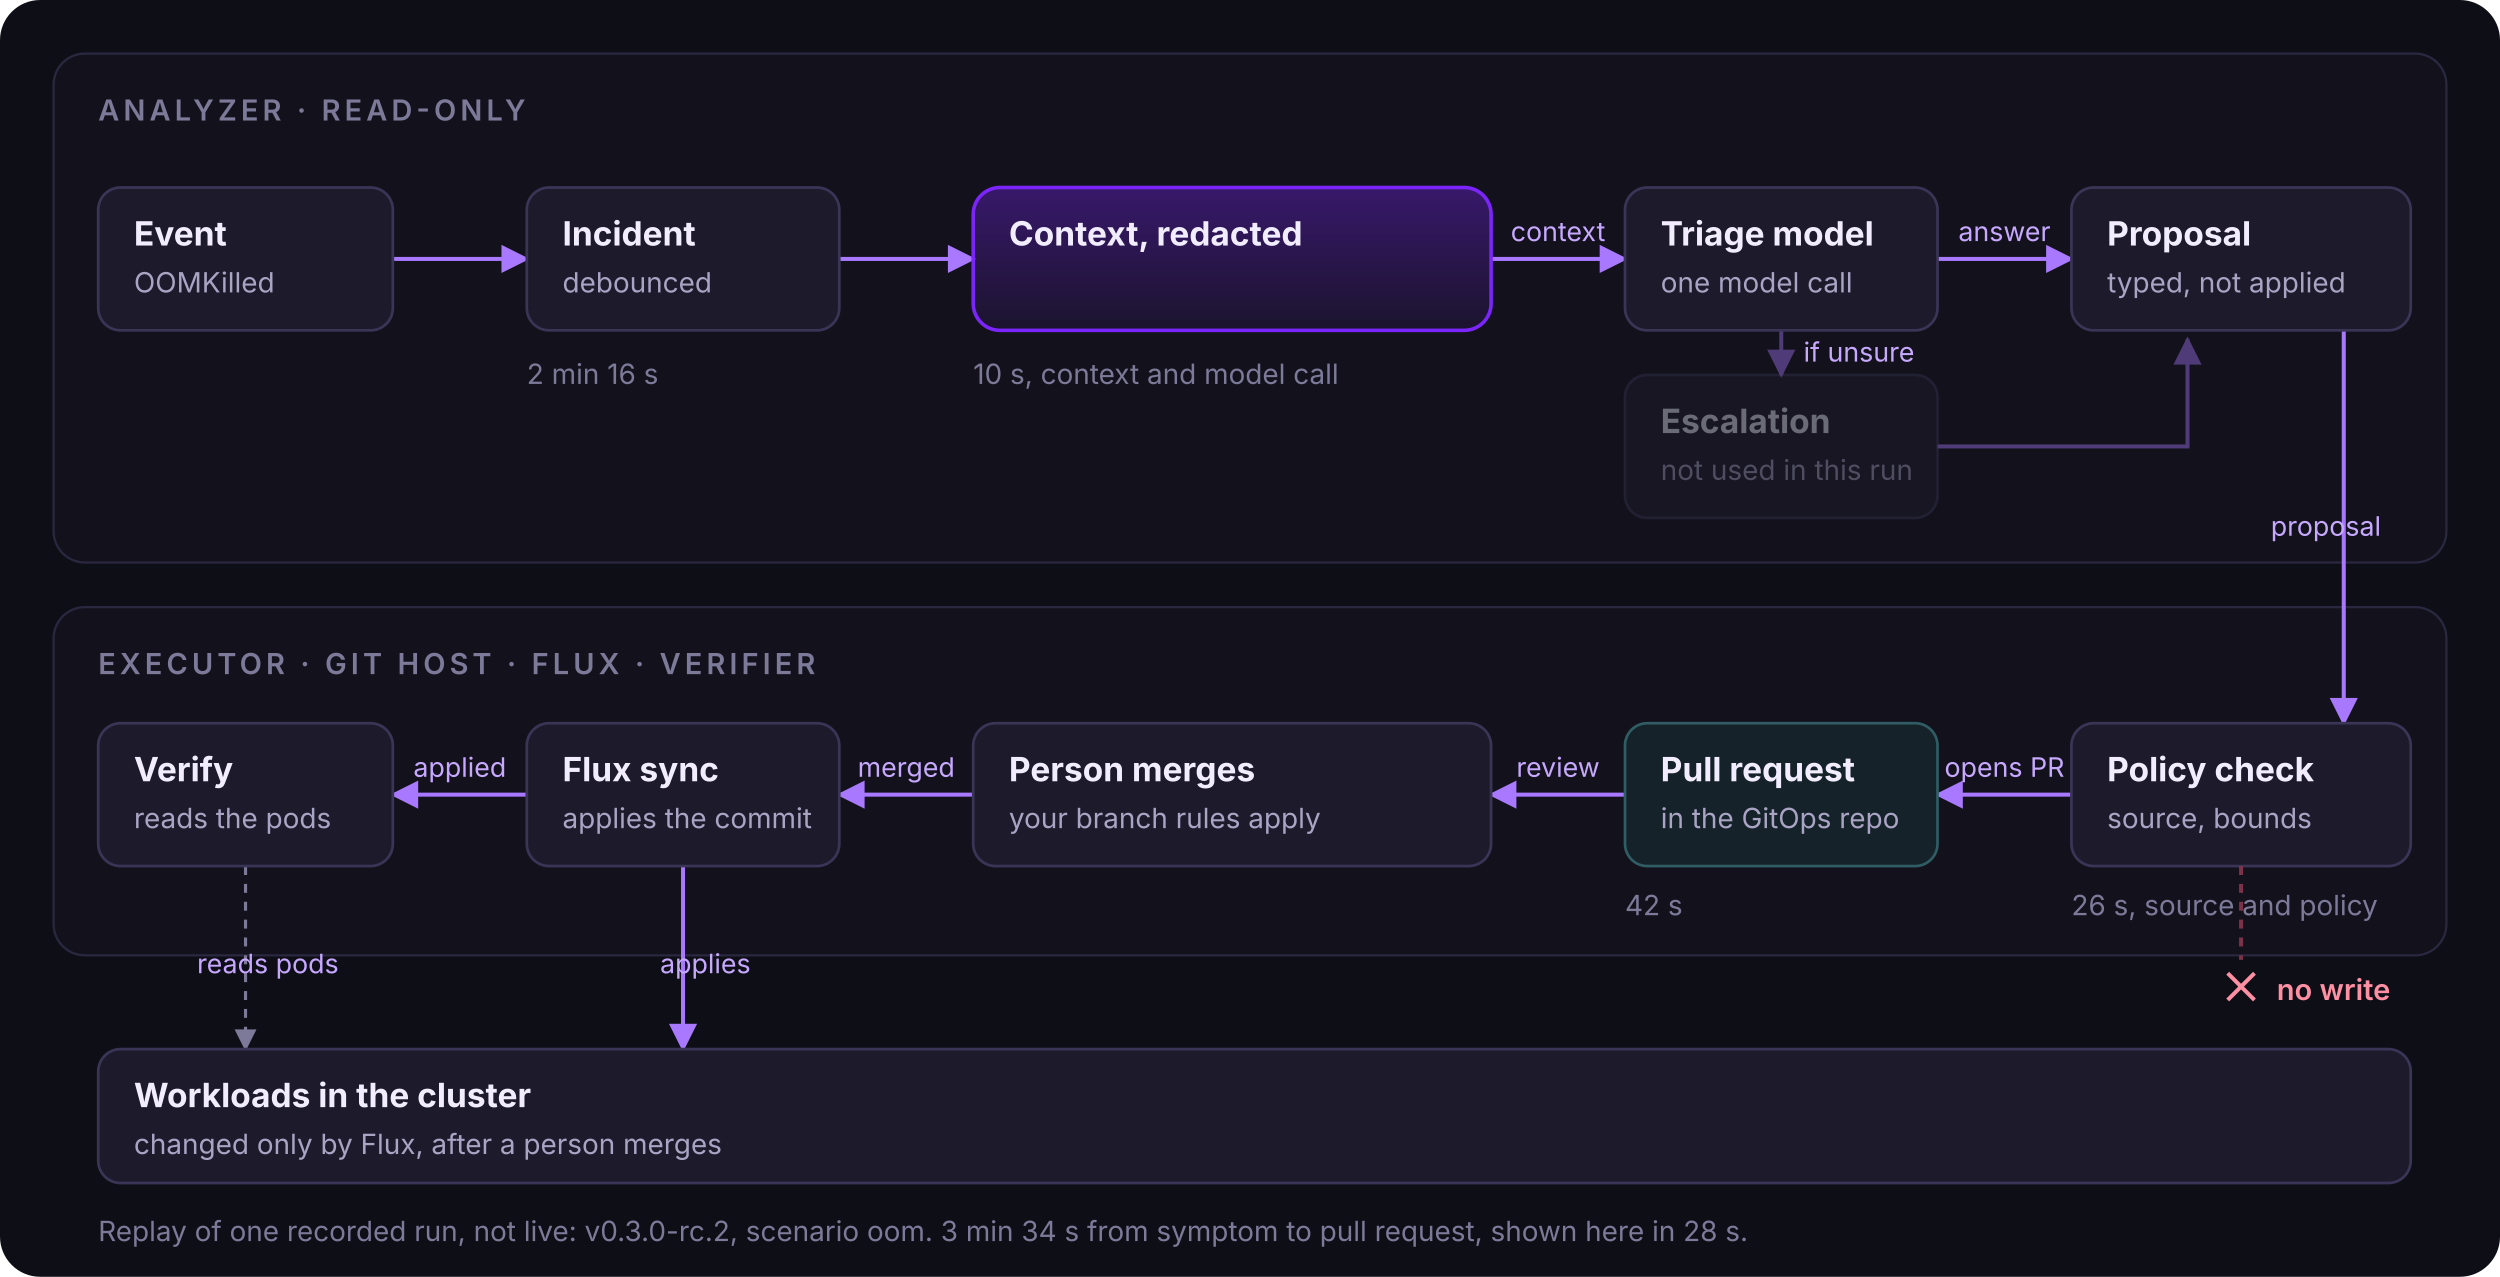
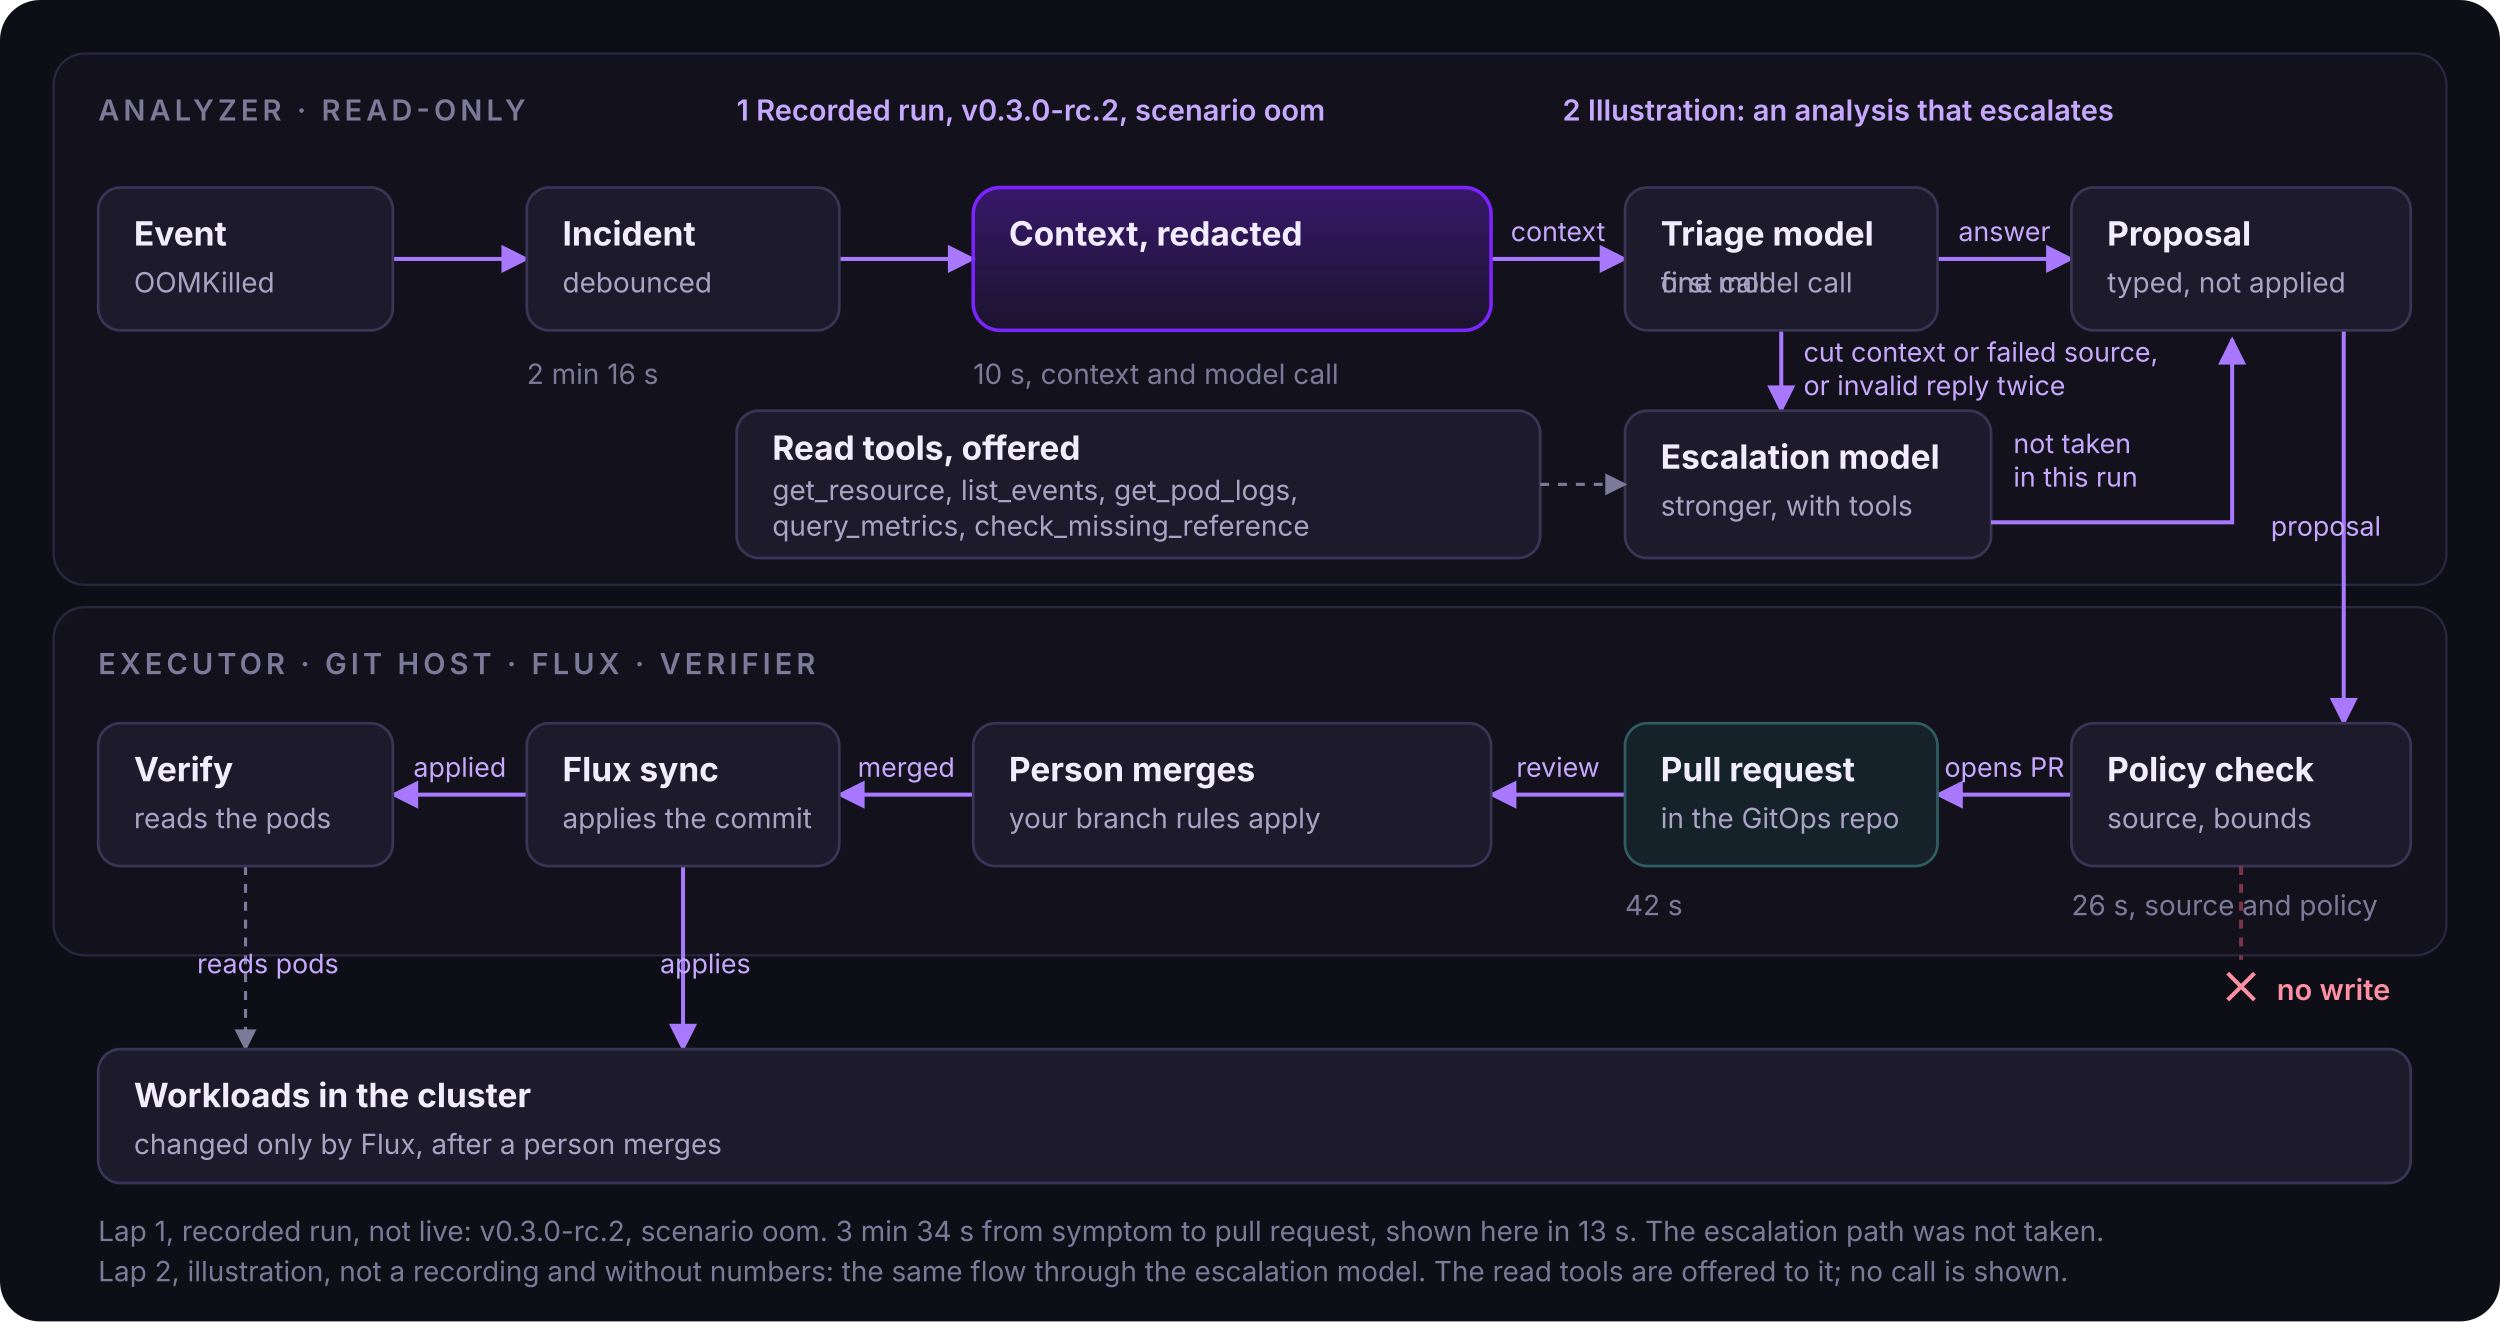
- <svg xmlns="http://www.w3.org/2000/svg" viewBox="0 0 1120 572" role="img" aria-labelledby="t d" data-diagram="analysis-replay" font-family="Inter, 'Segoe UI', system-ui, -apple-system, sans-serif">
+ <svg xmlns="http://www.w3.org/2000/svg" viewBox="0 0 1120 592" role="img" aria-labelledby="t d" data-diagram="analysis-replay" font-family="Inter, 'Segoe UI', system-ui, -apple-system, sans-serif">
  <defs>
    <marker id="a" viewBox="0 0 10 10" refX="9" refY="5" markerWidth="7" markerHeight="7" orient="auto-start-reverse">
      <path d="M0 0 10 5 0 10z" fill="#a879ff" />
    </marker>
    <marker id="m" viewBox="0 0 10 10" refX="9" refY="5" markerWidth="7" markerHeight="7" orient="auto-start-reverse">
      <path d="M0 0 10 5 0 10z" fill="#7d7999" />
    </marker>
    <linearGradient id="glow" x1="0" y1="0" x2="0" y2="1">
      <stop offset="0" stop-color="#7c24fc" stop-opacity=".35" />
      <stop offset="1" stop-color="#7c24fc" stop-opacity=".08" />
    </linearGradient>
    <style>
      .lane{fill:#13121c;stroke:#2a2740}
      .lanet{fill:#7d7999;font-size:13px;font-weight:600;letter-spacing:.14em}
+       .chip{fill:#c6a8ff;font-size:13px;font-weight:600}
      .box{fill:#1d1b2b;stroke:#3a3556;stroke-width:1.2}
      .key{fill:url(#glow);stroke:#7c24fc;stroke-width:1.6}
      .ext{fill:#16222a;stroke:#2f5d63;stroke-width:1.2}
      .h{fill:#f1edff;font-size:15px;font-weight:650}
      .s{fill:#a9a4c4;font-size:12.5px}
      .cap{fill:#7d7999;font-size:12.5px}
      .lbl{fill:#c6a8ff;font-size:12px}
      .no{fill:#ff8fa3;font-size:13px;font-weight:600}
      .f{stroke:#a879ff;stroke-width:1.8;fill:none}
      .r{stroke:#7d7999;stroke-width:1.4;fill:none;stroke-dasharray:4 4}
      .x{stroke:#7a3348;stroke-width:1.8;fill:none;stroke-dasharray:4 4}
      .xx{stroke:#ff8fa3;stroke-width:1.8;fill:none}
-       .dim{opacity:.4}
      .dot{fill:#a879ff;opacity:0}
      .raw,.red{opacity:0}
-       .stat{opacity:1}
-       .stillred{opacity:1}
      @media (prefers-reduced-motion:no-preference){
-         .g,.ln{opacity:.28}
-         .raw{opacity:0}
-         .red{opacity:0}
-         .g1{animation:lg1 16.0s linear infinite}
-         .g2{animation:lg2 16.0s linear infinite}
-         .g3{animation:lg3 16.0s linear infinite}
-         .g4{animation:lg4 16.0s linear infinite}
-         .g5{animation:lg5 16.0s linear infinite}
-         .g6{animation:lg6 16.0s linear infinite}
-         .g7{animation:lg7 16.0s linear infinite}
-         .g8{animation:lg8 16.0s linear infinite}
-         .g9{animation:lg9 16.0s linear infinite}
-         .g10{animation:lg10 16.0s linear infinite}
-         .l1{animation:ll1 16.0s linear infinite}
-         .d1{offset-path:path('M176 116H236');offset-rotate:0deg;animation:mv1 16.0s linear infinite}
-         .l2{animation:ll2 16.0s linear infinite}
-         .d2{offset-path:path('M376 116H436');offset-rotate:0deg;animation:mv2 16.0s linear infinite}
-         .l3{animation:ll3 16.0s linear infinite}
-         .d3{offset-path:path('M668 116H728');offset-rotate:0deg;animation:mv3 16.0s linear infinite}
-         .l4{animation:ll4 16.0s linear infinite}
-         .d4{offset-path:path('M868 116H928');offset-rotate:0deg;animation:mv4 16.0s linear infinite}
-         .l5{animation:ll5 16.0s linear infinite}
-         .d5{offset-path:path('M1050 148V324');offset-rotate:0deg;animation:mv5 16.0s linear infinite}
-         .l6{animation:ll6 16.0s linear infinite}
-         .d6{offset-path:path('M928 356H868');offset-rotate:0deg;animation:mv6 16.0s linear infinite}
-         .l7{animation:ll7 16.0s linear infinite}
-         .d7{offset-path:path('M728 356H668');offset-rotate:0deg;animation:mv7 16.0s linear infinite}
-         .l8{animation:ll8 16.0s linear infinite}
-         .d8{offset-path:path('M436 356H376');offset-rotate:0deg;animation:mv8 16.0s linear infinite}
-         .l9{animation:ll9 16.0s linear infinite}
-         .d9{offset-path:path('M306 388V470');offset-rotate:0deg;animation:mv9 16.0s linear infinite}
-         .l10{animation:ll10 16.0s linear infinite}
-         .d10{offset-path:path('M236 356H176');offset-rotate:0deg;animation:mv10 16.0s linear infinite}
-         .l11{animation:ll11 16.0s linear infinite}
-         .d11{offset-path:path('M110 388V470');offset-rotate:0deg;animation:mv11 16.0s linear infinite}
-         .gw{animation:lw 16.0s linear infinite}
-         .raw{animation:raw 16.0s linear infinite}.red{animation:red 16.0s linear infinite}
+         .a_g1,.a_l1,.a_g2,.a_l2,.a_g3,.a_l3,.a_g4,.a_l4,.a_g5,.a_l5,.a_g6,.a_l6,.a_g7,.a_l7,.a_g8,.a_l8,.a_g9,.a_l9,.a_gw,.a_l10,.a_g10,.a_l11,.g,.ln{opacity:.28}
+         .a_le1,.a_ge,.a_gt,.a_lt,.a_le2{opacity:.4}
+         .a_g1{animation:k_g1 26.0s linear infinite}
+         .a_l1{animation:k_l1 26.0s linear infinite}
+         .a_g2{animation:k_g2 26.0s linear infinite}
+         .a_l2{animation:k_l2 26.0s linear infinite}
+         .a_g3{animation:k_g3 26.0s linear infinite}
+         .a_l3{animation:k_l3 26.0s linear infinite}
+         .a_g4{animation:k_g4 26.0s linear infinite}
+         .a_l4{animation:k_l4 26.0s linear infinite}
+         .a_g5{animation:k_g5 26.0s linear infinite}
+         .a_l5{animation:k_l5 26.0s linear infinite}
+         .a_g6{animation:k_g6 26.0s linear infinite}
+         .a_l6{animation:k_l6 26.0s linear infinite}
+         .a_g7{animation:k_g7 26.0s linear infinite}
+         .a_l7{animation:k_l7 26.0s linear infinite}
+         .a_g8{animation:k_g8 26.0s linear infinite}
+         .a_l8{animation:k_l8 26.0s linear infinite}
+         .a_g9{animation:k_g9 26.0s linear infinite}
+         .a_l9{animation:k_l9 26.0s linear infinite}
+         .a_gw{animation:k_gw 26.0s linear infinite}
+         .a_l10{animation:k_l10 26.0s linear infinite}
+         .a_g10{animation:k_g10 26.0s linear infinite}
+         .a_l11{animation:k_l11 26.0s linear infinite}
+         .a_le1{animation:k_le1 26.0s linear infinite}
+         .a_ge{animation:k_ge 26.0s linear infinite}
+         .a_gt{animation:k_gt 26.0s linear infinite}
+         .a_lt{animation:k_lt 26.0s linear infinite}
+         .a_le2{animation:k_le2 26.0s linear infinite}
+         .d1{animation:m_d1 26.0s linear infinite}
+         .d2{animation:m_d2 26.0s linear infinite}
+         .d3{animation:m_d3 26.0s linear infinite}
+         .d4{animation:m_d4 26.0s linear infinite}
+         .d5{animation:m_d5 26.0s linear infinite}
+         .d6{animation:m_d6 26.0s linear infinite}
+         .d7{animation:m_d7 26.0s linear infinite}
+         .d8{animation:m_d8 26.0s linear infinite}
+         .d9{animation:m_d9 26.0s linear infinite}
+         .d10{animation:m_d10 26.0s linear infinite}
+         .d11{animation:m_d11 26.0s linear infinite}
+         .de1{animation:m_de1 26.0s linear infinite}
+         .de2{animation:m_de2 26.0s linear infinite}
+         .lapA{animation:lapA 26.0s linear infinite}
+         .lapB{animation:lapB 26.0s linear infinite}
+         .chipA{animation:chipA 26.0s linear infinite}
+         .chipB{animation:chipB 26.0s linear infinite}
+         .raw{animation:raw 26.0s linear infinite}.red{animation:red 26.0s linear infinite}
+         .d1{offset-path:path('M176 116H236');offset-rotate:0deg}
+         .d2{offset-path:path('M376 116H436');offset-rotate:0deg}
+         .d3{offset-path:path('M668 116H728');offset-rotate:0deg}
+         .d4{offset-path:path('M868 116H928');offset-rotate:0deg}
+         .d5{offset-path:path('M1050 148V324');offset-rotate:0deg}
+         .d6{offset-path:path('M928 356H868');offset-rotate:0deg}
+         .d7{offset-path:path('M728 356H668');offset-rotate:0deg}
+         .d8{offset-path:path('M436 356H376');offset-rotate:0deg}
+         .d9{offset-path:path('M306 388V470');offset-rotate:0deg}
+         .d10{offset-path:path('M236 356H176');offset-rotate:0deg}
+         .d11{offset-path:path('M110 388V470');offset-rotate:0deg}
+         .de1{offset-path:path('M798 148V184');offset-rotate:0deg}
+         .de2{offset-path:path('M892 234H1000V152');offset-rotate:0deg}
      }
      @media (prefers-reduced-motion:reduce){
-         .dot,.raw{display:none}
+         .dot,.raw,.nn{display:none}
        .red{opacity:1}
+         .esc{opacity:.7}
      }
-       @keyframes lg1{0%,0.0%{opacity:0.28}1.071%,94.286%{opacity:1}98.571%,100%{opacity:0.28}}
-       @keyframes lg2{0%,8.536%{opacity:0.28}9.607%,94.286%{opacity:1}98.571%,100%{opacity:0.28}}
-       @keyframes lg3{0%,17.107%{opacity:0.28}18.179%,94.286%{opacity:1}98.571%,100%{opacity:0.28}}
-       @keyframes lg4{0%,35.679%{opacity:0.28}36.75%,94.286%{opacity:1}98.571%,100%{opacity:0.28}}
-       @keyframes lg5{0%,44.25%{opacity:0.28}45.321%,94.286%{opacity:1}98.571%,100%{opacity:0.28}}
-       @keyframes lg6{0%,53.536%{opacity:0.28}54.607%,94.286%{opacity:1}98.571%,100%{opacity:0.28}}
-       @keyframes lg7{0%,62.107%{opacity:0.28}63.179%,94.286%{opacity:1}98.571%,100%{opacity:0.28}}
-       @keyframes lg8{0%,70.679%{opacity:0.28}71.75%,94.286%{opacity:1}98.571%,100%{opacity:0.28}}
-       @keyframes lg9{0%,79.25%{opacity:0.28}80.321%,94.286%{opacity:1}98.571%,100%{opacity:0.28}}
-       @keyframes lg10{0%,92.107%{opacity:0.28}93.179%,94.286%{opacity:1}98.571%,100%{opacity:0.28}}
-       @keyframes ll1{0%,3.571%{opacity:0.28}4.643%,94.286%{opacity:1}98.571%,100%{opacity:0.28}}
-       @keyframes ll2{0%,12.143%{opacity:0.28}13.214%,94.286%{opacity:1}98.571%,100%{opacity:0.28}}
-       @keyframes ll3{0%,30.714%{opacity:0.28}31.786%,94.286%{opacity:1}98.571%,100%{opacity:0.28}}
-       @keyframes ll4{0%,39.286%{opacity:0.28}40.357%,94.286%{opacity:1}98.571%,100%{opacity:0.28}}
-       @keyframes ll5{0%,47.857%{opacity:0.28}48.929%,94.286%{opacity:1}98.571%,100%{opacity:0.28}}
-       @keyframes ll6{0%,57.143%{opacity:0.28}58.214%,94.286%{opacity:1}98.571%,100%{opacity:0.28}}
-       @keyframes ll7{0%,65.714%{opacity:0.28}66.786%,94.286%{opacity:1}98.571%,100%{opacity:0.28}}
-       @keyframes ll8{0%,74.286%{opacity:0.28}75.357%,94.286%{opacity:1}98.571%,100%{opacity:0.28}}
-       @keyframes ll9{0%,82.143%{opacity:0.28}83.214%,94.286%{opacity:1}98.571%,100%{opacity:0.28}}
-       @keyframes ll10{0%,87.143%{opacity:0.28}88.214%,94.286%{opacity:1}98.571%,100%{opacity:0.28}}
-       @keyframes ll11{0%,93.571%{opacity:0.28}94.643%,94.286%{opacity:1}98.571%,100%{opacity:0.28}}
-       @keyframes lw{0%,85.714%{opacity:0.28}86.786%,94.286%{opacity:1}98.571%,100%{opacity:0.28}}
-       @keyframes raw{0%,17.143%{opacity:0}18.571%,23.571%{opacity:1}25.0%,100%{opacity:0}}
-       @keyframes red{0%,23.571%{opacity:0}26.429%,94.286%{opacity:1}98.571%,100%{opacity:0}}
-       @keyframes mv1{0%,3.571%{offset-distance:0%;opacity:0}3.75%{opacity:1}8.571%{offset-distance:100%;opacity:1}9.464%,100%{offset-distance:100%;opacity:0}}
-       @keyframes mv2{0%,12.143%{offset-distance:0%;opacity:0}12.321%{opacity:1}17.143%{offset-distance:100%;opacity:1}18.036%,100%{offset-distance:100%;opacity:0}}
-       @keyframes mv3{0%,30.714%{offset-distance:0%;opacity:0}30.893%{opacity:1}35.714%{offset-distance:100%;opacity:1}36.607%,100%{offset-distance:100%;opacity:0}}
-       @keyframes mv4{0%,39.286%{offset-distance:0%;opacity:0}39.464%{opacity:1}44.286%{offset-distance:100%;opacity:1}45.179%,100%{offset-distance:100%;opacity:0}}
-       @keyframes mv5{0%,47.857%{offset-distance:0%;opacity:0}48.036%{opacity:1}53.571%{offset-distance:100%;opacity:1}54.464%,100%{offset-distance:100%;opacity:0}}
-       @keyframes mv6{0%,57.143%{offset-distance:0%;opacity:0}57.321%{opacity:1}62.143%{offset-distance:100%;opacity:1}63.036%,100%{offset-distance:100%;opacity:0}}
-       @keyframes mv7{0%,65.714%{offset-distance:0%;opacity:0}65.893%{opacity:1}70.714%{offset-distance:100%;opacity:1}71.607%,100%{offset-distance:100%;opacity:0}}
-       @keyframes mv8{0%,74.286%{offset-distance:0%;opacity:0}74.464%{opacity:1}79.286%{offset-distance:100%;opacity:1}80.179%,100%{offset-distance:100%;opacity:0}}
-       @keyframes mv9{0%,82.143%{offset-distance:0%;opacity:0}82.321%{opacity:1}85.714%{offset-distance:100%;opacity:1}86.607%,100%{offset-distance:100%;opacity:0}}
-       @keyframes mv10{0%,87.143%{offset-distance:0%;opacity:0}87.321%{opacity:1}92.143%{offset-distance:100%;opacity:1}93.036%,100%{offset-distance:100%;opacity:0}}
-       @keyframes mv11{0%,93.571%{offset-distance:0%;opacity:0}93.75%{opacity:1}96.429%{offset-distance:100%;opacity:1}97.321%,100%{offset-distance:100%;opacity:0}}
+       @keyframes k_g1{0%{opacity:0.28}0.8%{opacity:0.28}1.6%{opacity:1}46.5%{opacity:1}49.5%{opacity:0.28}50.8%{opacity:0.28}51.6%{opacity:1}96.5%{opacity:1}99.5%{opacity:0.28}100%{opacity:0.28}}
+       @keyframes k_l1{0%{opacity:0.28}0.8%{opacity:0.28}1.6%{opacity:1}46.5%{opacity:1}49.5%{opacity:0.28}50.8%{opacity:0.28}51.6%{opacity:1}96.5%{opacity:1}99.5%{opacity:0.28}100%{opacity:0.28}}
+       @keyframes k_g2{0%{opacity:0.28}4.13%{opacity:0.28}4.93%{opacity:1}46.5%{opacity:1}49.5%{opacity:0.28}53.852%{opacity:0.28}54.652%{opacity:1}96.5%{opacity:1}99.5%{opacity:0.28}100%{opacity:0.28}}
+       @keyframes k_l2{0%{opacity:0.28}4.5%{opacity:0.28}5.3%{opacity:1}46.5%{opacity:1}49.5%{opacity:0.28}54.192%{opacity:0.28}54.992%{opacity:1}96.5%{opacity:1}99.5%{opacity:0.28}100%{opacity:0.28}}
+       @keyframes k_g3{0%{opacity:0.28}7.83%{opacity:0.28}8.63%{opacity:1}46.5%{opacity:1}49.5%{opacity:0.28}57.244%{opacity:0.28}58.044%{opacity:1}96.5%{opacity:1}99.5%{opacity:0.28}100%{opacity:0.28}}
+       @keyframes k_l3{0%{opacity:0.28}9.7%{opacity:0.28}10.5%{opacity:1}46.5%{opacity:1}49.5%{opacity:0.28}59.083%{opacity:0.28}59.883%{opacity:1}96.5%{opacity:1}99.5%{opacity:0.28}100%{opacity:0.28}}
+       @keyframes k_g4{0%{opacity:0.28}13.03%{opacity:0.28}13.83%{opacity:1}46.5%{opacity:1}49.5%{opacity:0.28}62.136%{opacity:0.28}62.936%{opacity:1}96.5%{opacity:1}99.5%{opacity:0.28}100%{opacity:0.28}}
+       @keyframes k_l4{0%{opacity:0.28}13.4%{opacity:0.28}14.2%{opacity:1}46.5%{opacity:1}49.5%{opacity:0.28}100%{opacity:0.28}}
+       @keyframes k_g5{0%{opacity:0.28}16.73%{opacity:0.28}17.53%{opacity:1}46.5%{opacity:1}49.5%{opacity:0.28}68.919%{opacity:0.28}69.719%{opacity:1}96.5%{opacity:1}99.5%{opacity:0.28}100%{opacity:0.28}}
+       @keyframes k_l5{0%{opacity:0.28}17.1%{opacity:0.28}17.9%{opacity:1}46.5%{opacity:1}49.5%{opacity:0.28}69.258%{opacity:0.28}70.058%{opacity:1}96.5%{opacity:1}99.5%{opacity:0.28}100%{opacity:0.28}}
+       @keyframes k_g6{0%{opacity:0.28}20.43%{opacity:0.28}21.23%{opacity:1}46.5%{opacity:1}49.5%{opacity:0.28}72.311%{opacity:0.28}73.111%{opacity:1}96.5%{opacity:1}99.5%{opacity:0.28}100%{opacity:0.28}}
+       @keyframes k_l6{0%{opacity:0.28}20.8%{opacity:0.28}21.6%{opacity:1}46.5%{opacity:1}49.5%{opacity:0.28}72.65%{opacity:0.28}73.45%{opacity:1}96.5%{opacity:1}99.5%{opacity:0.28}100%{opacity:0.28}}
+       @keyframes k_g7{0%{opacity:0.28}24.13%{opacity:0.28}24.93%{opacity:1}46.5%{opacity:1}49.5%{opacity:0.28}75.702%{opacity:0.28}76.502%{opacity:1}96.5%{opacity:1}99.5%{opacity:0.28}100%{opacity:0.28}}
+       @keyframes k_l7{0%{opacity:0.28}24.5%{opacity:0.28}25.3%{opacity:1}46.5%{opacity:1}49.5%{opacity:0.28}76.042%{opacity:0.28}76.842%{opacity:1}96.5%{opacity:1}99.5%{opacity:0.28}100%{opacity:0.28}}
+       @keyframes k_g8{0%{opacity:0.28}27.83%{opacity:0.28}28.63%{opacity:1}46.5%{opacity:1}49.5%{opacity:0.28}79.094%{opacity:0.28}79.894%{opacity:1}96.5%{opacity:1}99.5%{opacity:0.28}100%{opacity:0.28}}
+       @keyframes k_l8{0%{opacity:0.28}28.2%{opacity:0.28}29%{opacity:1}46.5%{opacity:1}49.5%{opacity:0.28}79.433%{opacity:0.28}80.233%{opacity:1}96.5%{opacity:1}99.5%{opacity:0.28}100%{opacity:0.28}}
+       @keyframes k_g9{0%{opacity:0.28}31.53%{opacity:0.28}32.33%{opacity:1}46.5%{opacity:1}49.5%{opacity:0.28}82.486%{opacity:0.28}83.286%{opacity:1}96.5%{opacity:1}99.5%{opacity:0.28}100%{opacity:0.28}}
+       @keyframes k_l9{0%{opacity:0.28}31.9%{opacity:0.28}32.7%{opacity:1}46.5%{opacity:1}49.5%{opacity:0.28}82.825%{opacity:0.28}83.625%{opacity:1}96.5%{opacity:1}99.5%{opacity:0.28}100%{opacity:0.28}}
+       @keyframes k_gw{0%{opacity:0.28}35.23%{opacity:0.28}36.03%{opacity:1}46.5%{opacity:1}49.5%{opacity:0.28}85.877%{opacity:0.28}86.677%{opacity:1}96.5%{opacity:1}99.5%{opacity:0.28}100%{opacity:0.28}}
+       @keyframes k_l10{0%{opacity:0.28}35.6%{opacity:0.28}36.4%{opacity:1}46.5%{opacity:1}49.5%{opacity:0.28}86.217%{opacity:0.28}87.017%{opacity:1}96.5%{opacity:1}99.5%{opacity:0.28}100%{opacity:0.28}}
+       @keyframes k_g10{0%{opacity:0.28}38.93%{opacity:0.28}39.73%{opacity:1}46.5%{opacity:1}49.5%{opacity:0.28}89.269%{opacity:0.28}90.069%{opacity:1}96.5%{opacity:1}99.5%{opacity:0.28}100%{opacity:0.28}}
+       @keyframes k_l11{0%{opacity:0.28}39.3%{opacity:0.28}40.1%{opacity:1}46.5%{opacity:1}49.5%{opacity:0.28}89.608%{opacity:0.28}90.408%{opacity:1}96.5%{opacity:1}99.5%{opacity:0.28}100%{opacity:0.28}}
+       @keyframes k_le1{0%{opacity:0.4}62.475%{opacity:0.4}63.275%{opacity:1}96.5%{opacity:1}99.5%{opacity:0.4}100%{opacity:0.4}}
+       @keyframes k_ge{0%{opacity:0.4}65.527%{opacity:0.4}66.327%{opacity:1}96.5%{opacity:1}99.5%{opacity:0.4}100%{opacity:0.4}}
+       @keyframes k_gt{0%{opacity:0.4}65.527%{opacity:0.4}66.327%{opacity:1}96.5%{opacity:1}99.5%{opacity:0.4}100%{opacity:0.4}}
+       @keyframes k_lt{0%{opacity:0.4}65.527%{opacity:0.4}66.327%{opacity:1}96.5%{opacity:1}99.5%{opacity:0.4}100%{opacity:0.4}}
+       @keyframes k_le2{0%{opacity:0.4}65.867%{opacity:0.4}66.667%{opacity:1}96.5%{opacity:1}99.5%{opacity:0.4}100%{opacity:0.4}}
+       @keyframes m_d1{0%{offset-distance:0%;opacity:0}1%{offset-distance:0%;opacity:0}1.1%{opacity:1}3.945%{offset-distance:100%;opacity:1}4.345%{offset-distance:100%;opacity:0}51%{offset-distance:0%;opacity:0}51.1%{opacity:1}53.683%{offset-distance:100%;opacity:1}54.083%{offset-distance:100%;opacity:0}100%{offset-distance:100%;opacity:0}}
+       @keyframes m_d2{0%{offset-distance:0%;opacity:0}4.7%{offset-distance:0%;opacity:0}4.8%{opacity:1}7.645%{offset-distance:100%;opacity:1}8.045%{offset-distance:100%;opacity:0}54.392%{offset-distance:0%;opacity:0}54.492%{opacity:1}57.075%{offset-distance:100%;opacity:1}57.475%{offset-distance:100%;opacity:0}100%{offset-distance:100%;opacity:0}}
+       @keyframes m_d3{0%{offset-distance:0%;opacity:0}9.9%{offset-distance:0%;opacity:0}10%{opacity:1}12.845%{offset-distance:100%;opacity:1}13.245%{offset-distance:100%;opacity:0}59.283%{offset-distance:0%;opacity:0}59.383%{opacity:1}61.966%{offset-distance:100%;opacity:1}62.366%{offset-distance:100%;opacity:0}100%{offset-distance:100%;opacity:0}}
+       @keyframes m_d4{0%{offset-distance:0%;opacity:0}13.6%{offset-distance:0%;opacity:0}13.7%{opacity:1}16.545%{offset-distance:100%;opacity:1}16.945%{offset-distance:100%;opacity:0}100%{offset-distance:100%;opacity:0}}
+       @keyframes m_d5{0%{offset-distance:0%;opacity:0}17.3%{offset-distance:0%;opacity:0}17.4%{opacity:1}20.245%{offset-distance:100%;opacity:1}20.645%{offset-distance:100%;opacity:0}69.458%{offset-distance:0%;opacity:0}69.558%{opacity:1}72.141%{offset-distance:100%;opacity:1}72.541%{offset-distance:100%;opacity:0}100%{offset-distance:100%;opacity:0}}
+       @keyframes m_d6{0%{offset-distance:0%;opacity:0}21%{offset-distance:0%;opacity:0}21.1%{opacity:1}23.945%{offset-distance:100%;opacity:1}24.345%{offset-distance:100%;opacity:0}72.85%{offset-distance:0%;opacity:0}72.95%{opacity:1}75.533%{offset-distance:100%;opacity:1}75.933%{offset-distance:100%;opacity:0}100%{offset-distance:100%;opacity:0}}
+       @keyframes m_d7{0%{offset-distance:0%;opacity:0}24.7%{offset-distance:0%;opacity:0}24.8%{opacity:1}27.645%{offset-distance:100%;opacity:1}28.045%{offset-distance:100%;opacity:0}76.242%{offset-distance:0%;opacity:0}76.342%{opacity:1}78.925%{offset-distance:100%;opacity:1}79.325%{offset-distance:100%;opacity:0}100%{offset-distance:100%;opacity:0}}
+       @keyframes m_d8{0%{offset-distance:0%;opacity:0}28.4%{offset-distance:0%;opacity:0}28.5%{opacity:1}31.345%{offset-distance:100%;opacity:1}31.745%{offset-distance:100%;opacity:0}79.633%{offset-distance:0%;opacity:0}79.733%{opacity:1}82.316%{offset-distance:100%;opacity:1}82.716%{offset-distance:100%;opacity:0}100%{offset-distance:100%;opacity:0}}
+       @keyframes m_d9{0%{offset-distance:0%;opacity:0}32.1%{offset-distance:0%;opacity:0}32.2%{opacity:1}35.045%{offset-distance:100%;opacity:1}35.445%{offset-distance:100%;opacity:0}83.025%{offset-distance:0%;opacity:0}83.125%{opacity:1}85.708%{offset-distance:100%;opacity:1}86.108%{offset-distance:100%;opacity:0}100%{offset-distance:100%;opacity:0}}
+       @keyframes m_d10{0%{offset-distance:0%;opacity:0}35.8%{offset-distance:0%;opacity:0}35.9%{opacity:1}38.745%{offset-distance:100%;opacity:1}39.145%{offset-distance:100%;opacity:0}86.417%{offset-distance:0%;opacity:0}86.517%{opacity:1}89.1%{offset-distance:100%;opacity:1}89.5%{offset-distance:100%;opacity:0}100%{offset-distance:100%;opacity:0}}
+       @keyframes m_d11{0%{offset-distance:0%;opacity:0}39.5%{offset-distance:0%;opacity:0}39.6%{opacity:1}42.445%{offset-distance:100%;opacity:1}42.845%{offset-distance:100%;opacity:0}89.808%{offset-distance:0%;opacity:0}89.908%{opacity:1}92.491%{offset-distance:100%;opacity:1}92.891%{offset-distance:100%;opacity:0}100%{offset-distance:100%;opacity:0}}
+       @keyframes m_de1{0%{offset-distance:0%;opacity:0}62.675%{offset-distance:0%;opacity:0}62.775%{opacity:1}65.358%{offset-distance:100%;opacity:1}65.758%{offset-distance:100%;opacity:0}100%{offset-distance:100%;opacity:0}}
+       @keyframes m_de2{0%{offset-distance:0%;opacity:0}66.067%{offset-distance:0%;opacity:0}66.167%{opacity:1}68.75%{offset-distance:100%;opacity:1}69.15%{offset-distance:100%;opacity:0}100%{offset-distance:100%;opacity:0}}
+       @keyframes raw{0%{opacity:0}7.83%{opacity:0}8.23%{opacity:1}9.73%{opacity:1}10.33%{opacity:0}100%{opacity:0}}
+       @keyframes red{0%{opacity:0}9.73%{opacity:0}10.13%{opacity:1}46.5%{opacity:1}49.5%{opacity:0}57.244%{opacity:0}57.644%{opacity:1}96.5%{opacity:1}99.5%{opacity:0}100%{opacity:0}}
+       @keyframes lapA{0%,48%{opacity:1}49.5%,98%{opacity:0}99.5%,100%{opacity:1}}
+       @keyframes lapB{0%,48%{opacity:0}49.5%,98%{opacity:1}99.5%,100%{opacity:0}}
+       @keyframes chipA{0%,48%{opacity:1}49.5%,98%{opacity:.35}99.5%,100%{opacity:1}}
+       @keyframes chipB{0%,48%{opacity:.35}49.5%,98%{opacity:1}99.5%,100%{opacity:.35}}
    </style>
  </defs>
-   <rect width="1120" height="572" rx="18" fill="#0e0e16" />
-   <rect class="lane" x="24" y="24" width="1072" height="228" rx="14" />
+   <rect width="1120" height="592" rx="18" fill="#0e0e16" />
+   <rect class="lane" x="24" y="24" width="1072" height="238" rx="14" />
  <text class="lanet" x="44" y="54">ANALYZER · READ-ONLY</text>
+   <text class="chip chipA" x="330" y="54">1  Recorded run, v0.3.0-rc.2, scenario oom</text>
+   <text class="chip chipB" x="700" y="54">2  Illustration: an analysis that escalates</text>
  <rect class="lane" x="24" y="272" width="1072" height="156" rx="14" />
  <text class="lanet" x="44" y="302">EXECUTOR · GIT HOST · FLUX · VERIFIER</text>
-   <g class="dim">
-     <rect class="box" x="728" y="168" width="140" height="64" rx="10" />
-     <text class="h" x="744" y="194">Escalation</text>
-     <text class="s" x="744" y="215">not used in this run</text>
-     <path class="f" d="M798 148V168" marker-end="url(#a)" />
-     <path class="f" d="M868 200H980V152" marker-end="url(#a)" />
-   </g>
-   <text class="lbl" x="808" y="162">if unsure</text>
-   <g class="ln l1">
+   <g class="esc a_le1">
+     <path class="f" d="M798 148V184" marker-end="url(#a)" />
+     <text class="lbl" x="808" y="162">cut context or failed source,</text>
+     <text class="lbl" x="808" y="177">or invalid reply twice</text>
+   </g>
+   <g class="esc a_ge">
+     <rect class="box" x="728" y="184" width="164" height="66" rx="10" />
+     <text class="h" x="744" y="210">Escalation model</text>
+     <text class="s" x="744" y="231">stronger, with tools</text>
+   </g>
+   <g class="esc a_gt">
+     <rect class="box" x="330" y="184" width="360" height="66" rx="10" />
+     <text class="h" x="346" y="206">Read tools, offered</text>
+     <text class="s" x="346" y="224">get_resource, list_events, get_pod_logs,</text>
+     <text class="s" x="346" y="240">query_metrics, check_missing_reference</text>
+   </g>
+   <g class="esc a_lt">
+     <path class="r" d="M690 217H728" marker-end="url(#m)" />
+   </g>
+   <g class="esc a_le2">
+     <path class="f" d="M892 234H1000V152" marker-end="url(#a)" />
+   </g>
+   <text class="lbl lapA" x="902" y="203">not taken</text>
+   <text class="lbl lapA" x="902" y="218">in this run</text>
+   <g class="ln a_l1">
    <path class="f" d="M176 116H236" marker-end="url(#a)" />
  </g>
-   <g class="ln l2">
+   <g class="ln a_l2">
    <path class="f" d="M376 116H436" marker-end="url(#a)" />
  </g>
-   <g class="ln l3">
+   <g class="ln a_l3">
    <path class="f" d="M668 116H728" marker-end="url(#a)" />
    <text class="lbl" x="698" y="108" text-anchor="middle">context</text>
  </g>
-   <g class="ln l4">
+   <g class="ln a_l4">
    <path class="f" d="M868 116H928" marker-end="url(#a)" />
    <text class="lbl" x="898" y="108" text-anchor="middle">answer</text>
  </g>
-   <g class="ln l5">
+   <g class="ln a_l5">
    <path class="f" d="M1050 148V324" marker-end="url(#a)" />
    <text class="lbl" x="1042" y="240" text-anchor="middle">proposal</text>
  </g>
-   <g class="ln l6">
+   <g class="ln a_l6">
    <path class="f" d="M928 356H868" marker-end="url(#a)" />
    <text class="lbl" x="898" y="348" text-anchor="middle">opens PR</text>
  </g>
-   <g class="ln l7">
+   <g class="ln a_l7">
    <path class="f" d="M728 356H668" marker-end="url(#a)" />
    <text class="lbl" x="698" y="348" text-anchor="middle">review</text>
  </g>
-   <g class="ln l8">
+   <g class="ln a_l8">
    <path class="f" d="M436 356H376" marker-end="url(#a)" />
    <text class="lbl" x="406" y="348" text-anchor="middle">merged</text>
  </g>
-   <g class="ln l9">
+   <g class="ln a_l9">
    <path class="f" d="M306 388V470" marker-end="url(#a)" />
    <text class="lbl" x="316" y="436" text-anchor="middle">applies</text>
  </g>
-   <g class="ln l10">
+   <g class="ln a_l10">
    <path class="f" d="M236 356H176" marker-end="url(#a)" />
    <text class="lbl" x="206" y="348" text-anchor="middle">applied</text>
  </g>
-   <g class="ln l11">
+   <g class="ln a_l11">
    <path class="r" d="M110 388V470" marker-end="url(#m)" />
    <text class="lbl" x="120" y="436" text-anchor="middle">reads pods</text>
  </g>
-   <g class="g g1">
+   <g class="g a_g1">
    <rect class="box" x="44" y="84" width="132" height="64" rx="10" />
    <text class="h" x="60" y="110">Event</text>
    <text class="s" x="60" y="131">OOMKilled</text>
  </g>
-   <g class="g g2">
+   <g class="g a_g2">
    <rect class="box" x="236" y="84" width="140" height="64" rx="10" />
    <text class="h" x="252" y="110">Incident</text>
    <text class="s" x="252" y="131">debounced</text>
  </g>
-   <g class="g g3">
+   <g class="g a_g3">
    <rect class="key" x="436" y="84" width="232" height="64" rx="12" />
    <text class="h" x="452" y="110">Context, redacted</text>
    <text class="raw no" x="452" y="131">api_key=s3cr3t-9f2a</text>
    <text class="red lbl" x="452" y="131">api_key=[REDACTED:credential]</text>
  </g>
-   <g class="g g4">
+   <g class="g a_g4">
    <rect class="box" x="728" y="84" width="140" height="64" rx="10" />
    <text class="h" x="744" y="110">Triage model</text>
-     <text class="s" x="744" y="131">one model call</text>
-   </g>
-   <g class="g g5">
+     <text class="s lapA" x="744" y="131">one model call</text>
+     <text class="s nn lapB" x="744" y="131">first call</text>
+   </g>
+   <g class="g a_g5">
    <rect class="box" x="928" y="84" width="152" height="64" rx="10" />
    <text class="h" x="944" y="110">Proposal</text>
    <text class="s" x="944" y="131">typed, not applied</text>
  </g>
-   <g class="g g6">
+   <g class="g a_g6">
    <rect class="box" x="928" y="324" width="152" height="64" rx="10" />
    <text class="h" x="944" y="350">Policy check</text>
    <text class="s" x="944" y="371">source, bounds</text>
  </g>
-   <g class="g g7">
+   <g class="g a_g7">
    <rect class="ext" x="728" y="324" width="140" height="64" rx="10" />
    <text class="h" x="744" y="350">Pull request</text>
    <text class="s" x="744" y="371">in the GitOps repo</text>
  </g>
-   <g class="g g8">
+   <g class="g a_g8">
    <rect class="box" x="436" y="324" width="232" height="64" rx="10" />
    <text class="h" x="452" y="350">Person merges</text>
    <text class="s" x="452" y="371">your branch rules apply</text>
  </g>
-   <g class="g g9">
+   <g class="g a_g9">
    <rect class="box" x="236" y="324" width="140" height="64" rx="10" />
    <text class="h" x="252" y="350">Flux sync</text>
    <text class="s" x="252" y="371">applies the commit</text>
  </g>
-   <g class="g g10">
+   <g class="g a_g10">
    <rect class="box" x="44" y="324" width="132" height="64" rx="10" />
    <text class="h" x="60" y="350">Verify</text>
    <text class="s" x="60" y="371">reads the pods</text>
  </g>
-   <text class="cap" x="236" y="172">2 min 16 s</text>
-   <text class="cap" x="436" y="172">10 s, context and model call</text>
-   <text class="cap" x="928" y="410">26 s, source and policy</text>
-   <text class="cap" x="728" y="410">42 s</text>
+   <g class="lapA">
+     <text class="cap" x="236" y="172">2 min 16 s</text>
+     <text class="cap" x="436" y="172">10 s, context and model call</text>
+     <text class="cap" x="928" y="410">26 s, source and policy</text>
+     <text class="cap" x="728" y="410">42 s</text>
+   </g>
  <path class="x" d="M1004 388V430" />
  <path class="xx" d="M998 436l12 12M1010 436l-12 12" />
  <text class="no" x="1020" y="448">no write</text>
-   <g class="gw">
+   <g class="a_gw">
    <rect class="box" x="44" y="470" width="1036" height="60" rx="10" />
    <text class="h" x="60" y="496">Workloads in the cluster</text>
    <text class="s" x="60" y="517">changed only by Flux, after a person merges</text>
  </g>
-   <text class="cap" x="44" y="556">Replay of one recorded run, not live: v0.3.0-rc.2, scenario oom. 3 min 34 s from symptom to pull request, shown here in 28 s.</text>
+   <text class="cap lapA" x="44" y="556">Lap 1, recorded run, not live: v0.3.0-rc.2, scenario oom. 3 min 34 s from symptom to pull request, shown here in 13 s. The escalation path was not taken.</text>
+   <text class="cap lapB" x="44" y="574">Lap 2, illustration, not a recording and without numbers: the same flow through the escalation model. The read tools are offered to it; no call is shown.</text>
  <circle class="dot d1" r="4" />
  <circle class="dot d2" r="4" />
  <circle class="dot d3" r="4" />
  <circle class="dot d4" r="4" />
  <circle class="dot d5" r="4" />
  <circle class="dot d6" r="4" />
  <circle class="dot d7" r="4" />
  <circle class="dot d8" r="4" />
  <circle class="dot d9" r="4" />
  <circle class="dot d10" r="4" />
  <circle class="dot d11" r="4" />
+   <circle class="dot de1" r="4" />
+   <circle class="dot de2" r="4" />
</svg>
